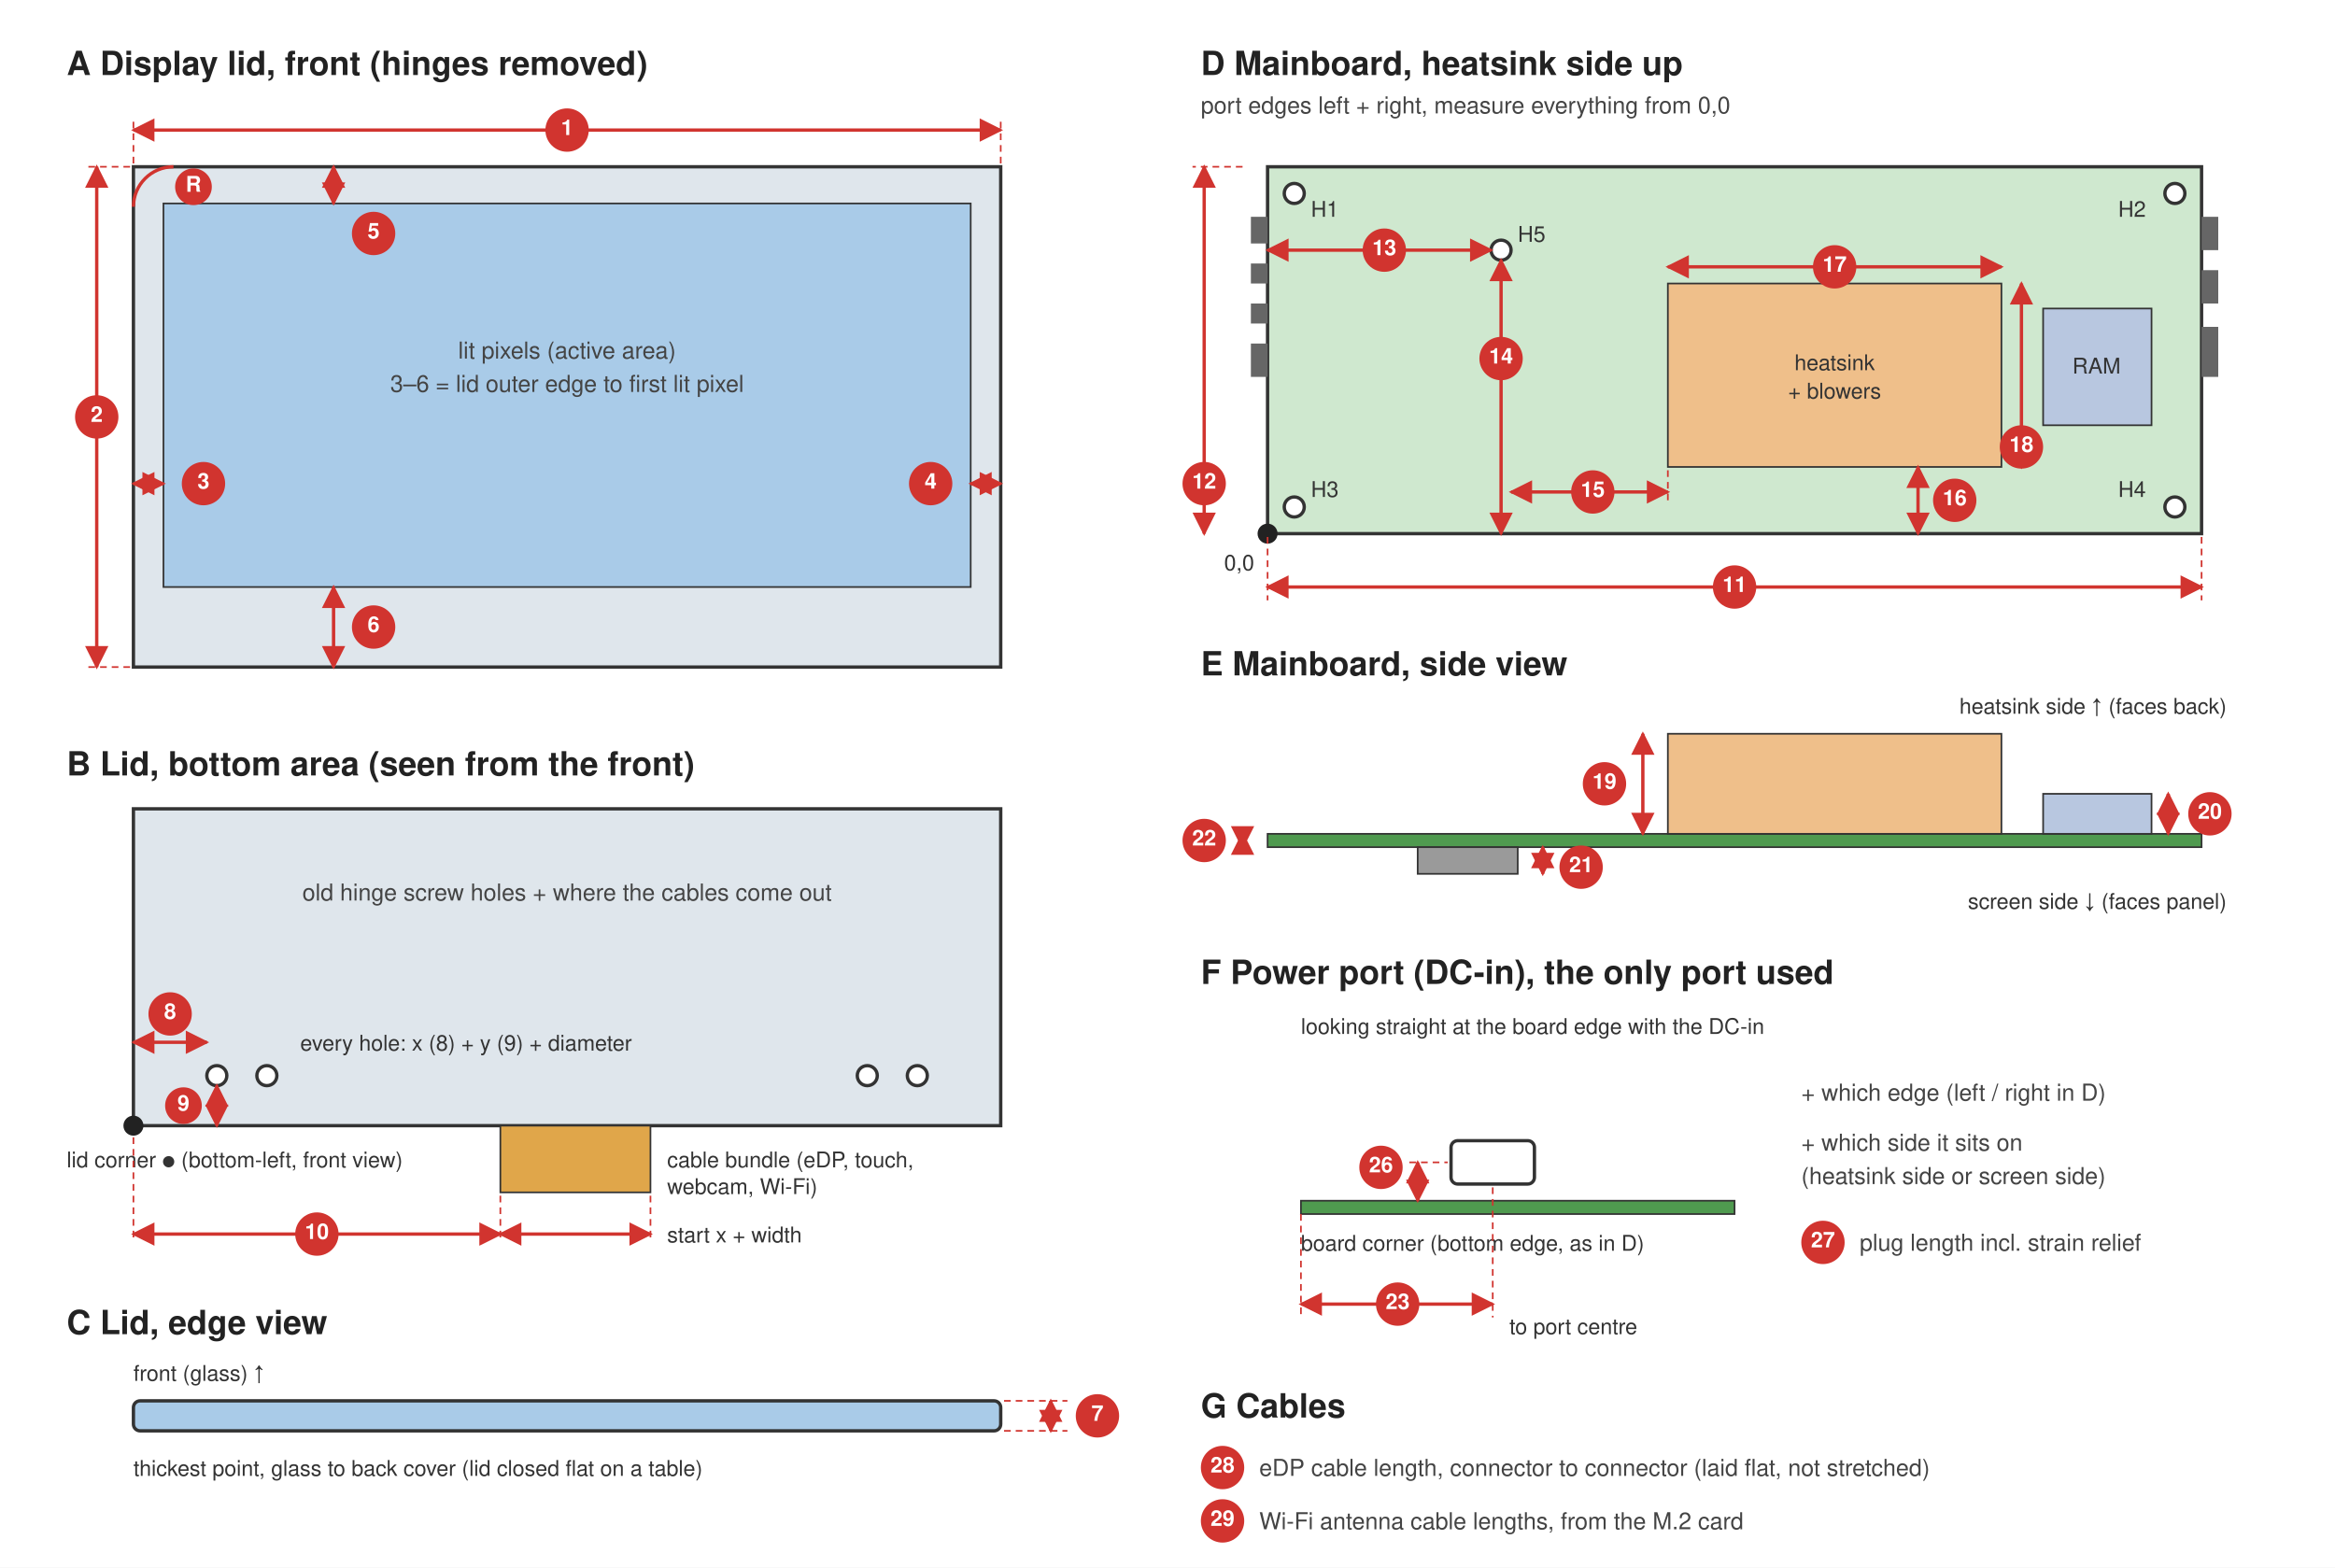
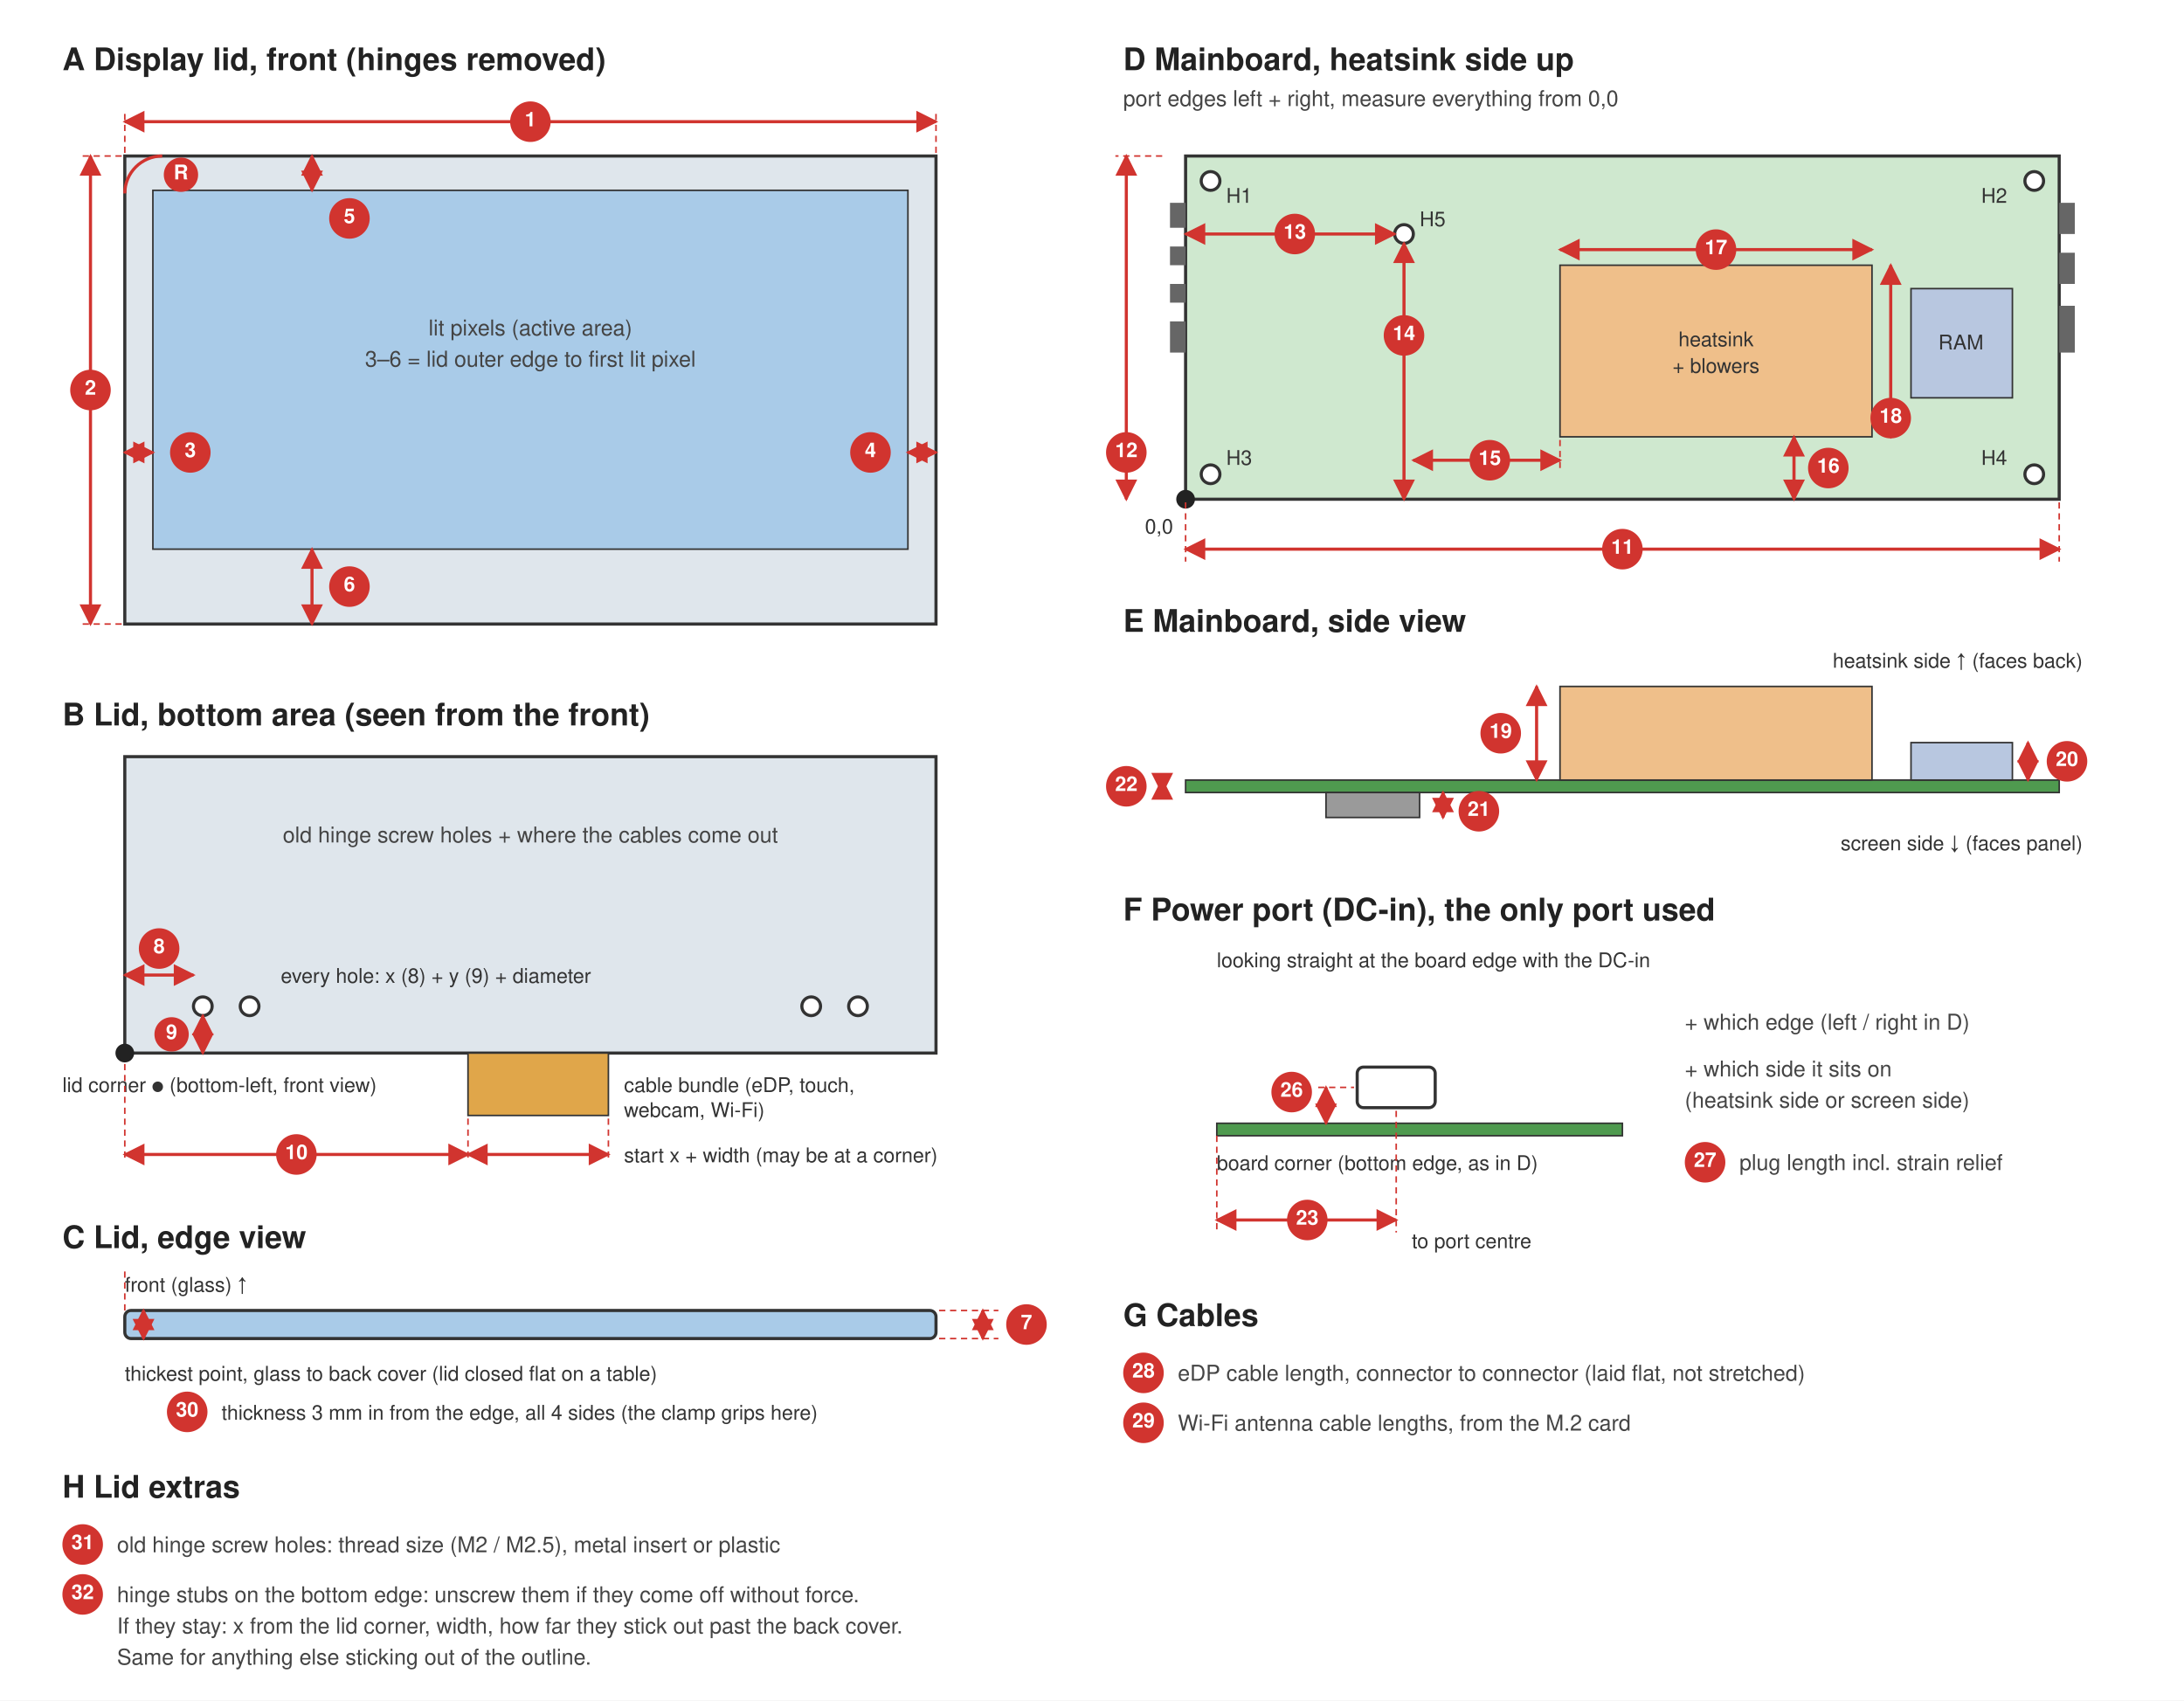
- <svg xmlns="http://www.w3.org/2000/svg" viewBox="0 0 1400 940" width="1400" height="940" font-family="Helvetica, Arial, sans-serif">
+ <svg xmlns="http://www.w3.org/2000/svg" viewBox="0 0 1400 1090" width="1400" height="1090" font-family="Helvetica, Arial, sans-serif">
  <defs>
    <marker id="a" viewBox="0 0 10 10" refX="9" refY="5" markerWidth="7" markerHeight="7" orient="auto-start-reverse">
      <path d="M0,0 L10,5 L0,10 z" fill="#d1342f" />
    </marker>
    <style>
      .dim { stroke:#d1342f; stroke-width:2; marker-start:url(#a); marker-end:url(#a); }
      .ext { stroke:#d1342f; stroke-width:1; stroke-dasharray:4 3; }
      .ttl { font-size:20px; font-weight:bold; fill:#222; }
      .note { font-size:14px; fill:#444; }
      .lbl { font-size:13px; fill:#333; }
      .b circle { fill:#d1342f; }
      .b text { fill:#fff; font-size:13px; font-weight:bold; text-anchor:middle; dominant-baseline:central; }
    </style>
  </defs>
-   <rect width="1400" height="940" fill="#ffffff" />
+   <rect width="1400" height="1090" fill="#ffffff" />
  <text x="40" y="45" class="ttl">A  Display lid, front (hinges removed)</text>
  <rect x="80" y="100" width="520" height="300" fill="#dfe6ec" stroke="#333" stroke-width="2" />
  <rect x="98" y="122" width="484" height="230" fill="#a9cbe8" stroke="#333" />
  <text x="340" y="215" class="note" text-anchor="middle">lit pixels (active area)</text>
  <text x="340" y="235" class="note" text-anchor="middle">3–6 = lid outer edge to first lit pixel</text>
  <path d="M80,124 A24,24 0 0 1 104,100" fill="none" stroke="#d1342f" stroke-width="2" />
  <g class="b">
    <circle cx="116" cy="112" r="11" />
    <text x="116" y="112">R</text>
  </g>
  <line x1="80" y1="98" x2="80" y2="70" class="ext" />
  <line x1="600" y1="98" x2="600" y2="70" class="ext" />
  <line x1="80" y1="78" x2="600" y2="78" class="dim" />
  <g class="b">
    <circle cx="340" cy="78" r="13" />
    <text x="340" y="78">1</text>
  </g>
  <line x1="78" y1="100" x2="50" y2="100" class="ext" />
  <line x1="78" y1="400" x2="50" y2="400" class="ext" />
  <line x1="58" y1="100" x2="58" y2="400" class="dim" />
  <g class="b">
    <circle cx="58" cy="250" r="13" />
    <text x="58" y="250">2</text>
  </g>
  <line x1="80" y1="290" x2="98" y2="290" class="dim" />
  <g class="b">
    <circle cx="122" cy="290" r="13" />
    <text x="122" y="290">3</text>
  </g>
  <line x1="582" y1="290" x2="600" y2="290" class="dim" />
  <g class="b">
    <circle cx="558" cy="290" r="13" />
    <text x="558" y="290">4</text>
  </g>
  <line x1="200" y1="100" x2="200" y2="122" class="dim" />
  <g class="b">
    <circle cx="224" cy="140" r="13" />
    <text x="224" y="140">5</text>
  </g>
  <line x1="200" y1="352" x2="200" y2="400" class="dim" />
  <g class="b">
    <circle cx="224" cy="376" r="13" />
    <text x="224" y="376">6</text>
  </g>
  <text x="40" y="465" class="ttl">B  Lid, bottom area (seen from the front)</text>
  <rect x="80" y="485" width="520" height="190" fill="#dfe6ec" stroke="#333" stroke-width="2" />
  <text x="340" y="540" class="note" text-anchor="middle">old hinge screw holes + where the cables come out</text>
  <circle cx="80" cy="675" r="6" fill="#222" />
  <text x="40" y="700" class="lbl">lid corner ● (bottom-left, front view)</text>
  <g fill="#fff" stroke="#333" stroke-width="2">
    <circle cx="130" cy="645" r="6" />
    <circle cx="160" cy="645" r="6" />
    <circle cx="520" cy="645" r="6" />
    <circle cx="550" cy="645" r="6" />
  </g>
  <line x1="80" y1="625" x2="124" y2="625" class="dim" />
  <g class="b">
    <circle cx="102" cy="608" r="13" />
    <text x="102" y="608">8</text>
  </g>
  <line x1="130" y1="651" x2="130" y2="675" class="dim" />
  <g class="b">
    <circle cx="110" cy="663" r="11" />
    <text x="110" y="663">9</text>
  </g>
  <text x="180" y="630" class="lbl">every hole: x (8) + y (9) + diameter</text>
  <rect x="300" y="675" width="90" height="40" fill="#e0a64a" stroke="#333" />
  <text x="400" y="700" class="lbl">cable bundle (eDP, touch,</text>
  <text x="400" y="716" class="lbl">webcam, Wi-Fi)</text>
  <line x1="80" y1="682" x2="80" y2="745" class="ext" />
  <line x1="300" y1="717" x2="300" y2="745" class="ext" />
  <line x1="390" y1="717" x2="390" y2="745" class="ext" />
  <line x1="80" y1="740" x2="300" y2="740" class="dim" />
  <line x1="300" y1="740" x2="390" y2="740" class="dim" />
  <g class="b">
    <circle cx="190" cy="740" r="13" />
    <text x="190" y="740">10</text>
  </g>
-   <text x="400" y="745" class="lbl">start x + width</text>
+   <text x="400" y="745" class="lbl">start x + width (may be at a corner)</text>
  <text x="40" y="800" class="ttl">C  Lid, edge view</text>
  <text x="80" y="828" class="lbl">front (glass) ↑</text>
  <rect x="80" y="840" width="520" height="18" rx="4" fill="#a9cbe8" stroke="#333" stroke-width="2" />
  <text x="80" y="885" class="lbl">thickest point, glass to back cover (lid closed flat on a table)</text>
  <line x1="602" y1="840" x2="640" y2="840" class="ext" />
  <line x1="602" y1="858" x2="640" y2="858" class="ext" />
  <line x1="630" y1="840" x2="630" y2="858" class="dim" />
  <g class="b">
    <circle cx="658" cy="849" r="13" />
    <text x="658" y="849">7</text>
  </g>
+   <line x1="80" y1="840" x2="80" y2="812" class="ext" />
+   <line x1="92" y1="840" x2="92" y2="858" class="dim" />
+   <g class="b">
+     <circle cx="120" cy="905" r="13" />
+     <text x="120" y="905">30</text>
+   </g>
+   <text x="142" y="910" class="lbl">thickness 3 mm in from the edge, all 4 sides (the clamp grips here)</text>
+   <text x="40" y="960" class="ttl">H  Lid extras</text>
+   <g class="b">
+     <circle cx="53" cy="990" r="13" />
+     <text x="53" y="990">31</text>
+   </g>
+   <text x="75" y="995" class="note">old hinge screw holes: thread size (M2 / M2.5), metal insert or plastic</text>
+   <g class="b">
+     <circle cx="53" cy="1022" r="13" />
+     <text x="53" y="1022">32</text>
+   </g>
+   <text x="75" y="1027" class="note">hinge stubs on the bottom edge: unscrew them if they come off without force.</text>
+   <text x="75" y="1047" class="note">If they stay: x from the lid corner, width, how far they stick out past the back cover.</text>
+   <text x="75" y="1067" class="note">Same for anything else sticking out of the outline.</text>
  <text x="720" y="45" class="ttl">D  Mainboard, heatsink side up</text>
  <text x="720" y="68" class="note">port edges left + right, measure everything from 0,0</text>
  <rect x="760" y="100" width="560" height="220" fill="#cfe8cf" stroke="#333" stroke-width="2" />
  <rect x="1000" y="170" width="200" height="110" fill="#efbf8a" stroke="#333" />
  <text x="1100" y="222" class="lbl" text-anchor="middle">heatsink</text>
  <text x="1100" y="239" class="lbl" text-anchor="middle">+ blowers</text>
  <rect x="1225" y="185" width="65" height="70" fill="#b8c7e0" stroke="#333" />
  <text x="1257" y="224" class="lbl" text-anchor="middle">RAM</text>
  <g fill="#666">
    <rect x="750" y="130" width="10" height="16" />
    <rect x="750" y="158" width="10" height="12" />
    <rect x="750" y="182" width="10" height="12" />
    <rect x="750" y="206" width="10" height="20" />
    <rect x="1320" y="130" width="10" height="20" />
    <rect x="1320" y="162" width="10" height="20" />
    <rect x="1320" y="196" width="10" height="30" />
  </g>
  <g fill="#fff" stroke="#333" stroke-width="2">
    <circle cx="776" cy="116" r="6" />
    <circle cx="1304" cy="116" r="6" />
    <circle cx="776" cy="304" r="6" />
    <circle cx="1304" cy="304" r="6" />
    <circle cx="900" cy="150" r="6" />
  </g>
  <g class="lbl">
    <text x="786" y="130">H1</text>
    <text x="1270" y="130">H2</text>
    <text x="786" y="298">H3</text>
    <text x="1270" y="298">H4</text>
    <text x="910" y="145">H5</text>
  </g>
  <circle cx="760" cy="320" r="6" fill="#222" />
  <text x="752" y="342" class="lbl" text-anchor="end">0,0</text>
  <line x1="760" y1="322" x2="760" y2="360" class="ext" />
  <line x1="1320" y1="322" x2="1320" y2="360" class="ext" />
  <line x1="760" y1="352" x2="1320" y2="352" class="dim" />
  <g class="b">
    <circle cx="1040" cy="352" r="13" />
    <text x="1040" y="352">11</text>
  </g>
  <line x1="745" y1="100" x2="715" y2="100" class="ext" />
  <line x1="722" y1="100" x2="722" y2="320" class="dim" />
  <g class="b">
    <circle cx="722" cy="290" r="13" />
    <text x="722" y="290">12</text>
  </g>
  <line x1="760" y1="150" x2="894" y2="150" class="dim" />
  <g class="b">
    <circle cx="830" cy="150" r="13" />
    <text x="830" y="150">13</text>
  </g>
  <line x1="900" y1="156" x2="900" y2="320" class="dim" />
  <g class="b">
    <circle cx="900" cy="215" r="13" />
    <text x="900" y="215">14</text>
  </g>
  <line x1="1000" y1="282" x2="1000" y2="300" class="ext" />
  <line x1="906" y1="295" x2="1000" y2="295" class="dim" />
  <g class="b">
    <circle cx="955" cy="295" r="13" />
    <text x="955" y="295">15</text>
  </g>
  <line x1="1150" y1="280" x2="1150" y2="320" class="dim" />
  <g class="b">
    <circle cx="1172" cy="300" r="13" />
    <text x="1172" y="300">16</text>
  </g>
  <line x1="1000" y1="160" x2="1200" y2="160" class="dim" />
  <g class="b">
    <circle cx="1100" cy="160" r="13" />
    <text x="1100" y="160">17</text>
  </g>
  <line x1="1212" y1="170" x2="1212" y2="280" class="dim" />
  <g class="b">
    <circle cx="1212" cy="268" r="13" />
    <text x="1212" y="268">18</text>
  </g>
  <text x="720" y="405" class="ttl">E  Mainboard, side view</text>
  <text x="1335" y="428" class="lbl" text-anchor="end">heatsink side ↑ (faces back)</text>
  <text x="1335" y="545" class="lbl" text-anchor="end">screen side ↓ (faces panel)</text>
  <rect x="760" y="500" width="560" height="8" fill="#4f9a4f" stroke="#333" />
  <rect x="1000" y="440" width="200" height="60" fill="#efbf8a" stroke="#333" />
  <rect x="1225" y="476" width="65" height="24" fill="#b8c7e0" stroke="#333" />
  <rect x="850" y="508" width="60" height="16" fill="#9a9a9a" stroke="#333" />
  <line x1="985" y1="440" x2="985" y2="500" class="dim" />
  <g class="b">
    <circle cx="962" cy="470" r="13" />
    <text x="962" y="470">19</text>
  </g>
  <line x1="1300" y1="476" x2="1300" y2="500" class="dim" />
  <g class="b">
    <circle cx="1325" cy="488" r="13" />
    <text x="1325" y="488">20</text>
  </g>
  <line x1="925" y1="508" x2="925" y2="524" class="dim" />
  <g class="b">
    <circle cx="948" cy="520" r="13" />
    <text x="948" y="520">21</text>
  </g>
  <line x1="745" y1="500" x2="745" y2="508" class="dim" />
  <g class="b">
    <circle cx="722" cy="504" r="13" />
    <text x="722" y="504">22</text>
  </g>
  <text x="720" y="590" class="ttl">F  Power port (DC-in), the only port used</text>
  <text x="780" y="620" class="lbl">looking straight at the board edge with the DC-in</text>
  <rect x="780" y="720" width="260" height="8" fill="#4f9a4f" stroke="#333" />
  <rect x="870" y="684" width="50" height="26" rx="4" fill="#fff" stroke="#333" stroke-width="2" />
  <text x="780" y="750" class="lbl">board corner (bottom edge, as in D)</text>
  <line x1="780" y1="728" x2="780" y2="790" class="ext" />
  <line x1="895" y1="712" x2="895" y2="790" class="ext" />
  <line x1="780" y1="782" x2="895" y2="782" class="dim" />
  <g class="b">
    <circle cx="838" cy="782" r="13" />
    <text x="838" y="782">23</text>
  </g>
  <text x="905" y="800" class="lbl">to port centre</text>
  <line x1="845" y1="697" x2="868" y2="697" class="ext" />
  <line x1="850" y1="697" x2="850" y2="720" class="dim" />
  <g class="b">
    <circle cx="828" cy="700" r="13" />
    <text x="828" y="700">26</text>
  </g>
  <text x="1080" y="660" class="note">+ which edge (left / right in D)</text>
  <text x="1080" y="690" class="note">+ which side it sits on</text>
  <text x="1080" y="710" class="note">   (heatsink side or screen side)</text>
  <g class="b">
    <circle cx="1093" cy="745" r="13" />
    <text x="1093" y="745">27</text>
  </g>
  <text x="1115" y="750" class="note">plug length incl. strain relief</text>
  <text x="720" y="850" class="ttl">G  Cables</text>
  <g class="b">
    <circle cx="733" cy="880" r="13" />
    <text x="733" y="880">28</text>
  </g>
  <text x="755" y="885" class="note">eDP cable length, connector to connector (laid flat, not stretched)</text>
  <g class="b">
    <circle cx="733" cy="912" r="13" />
    <text x="733" y="912">29</text>
  </g>
  <text x="755" y="917" class="note">Wi-Fi antenna cable lengths, from the M.2 card</text>
</svg>
